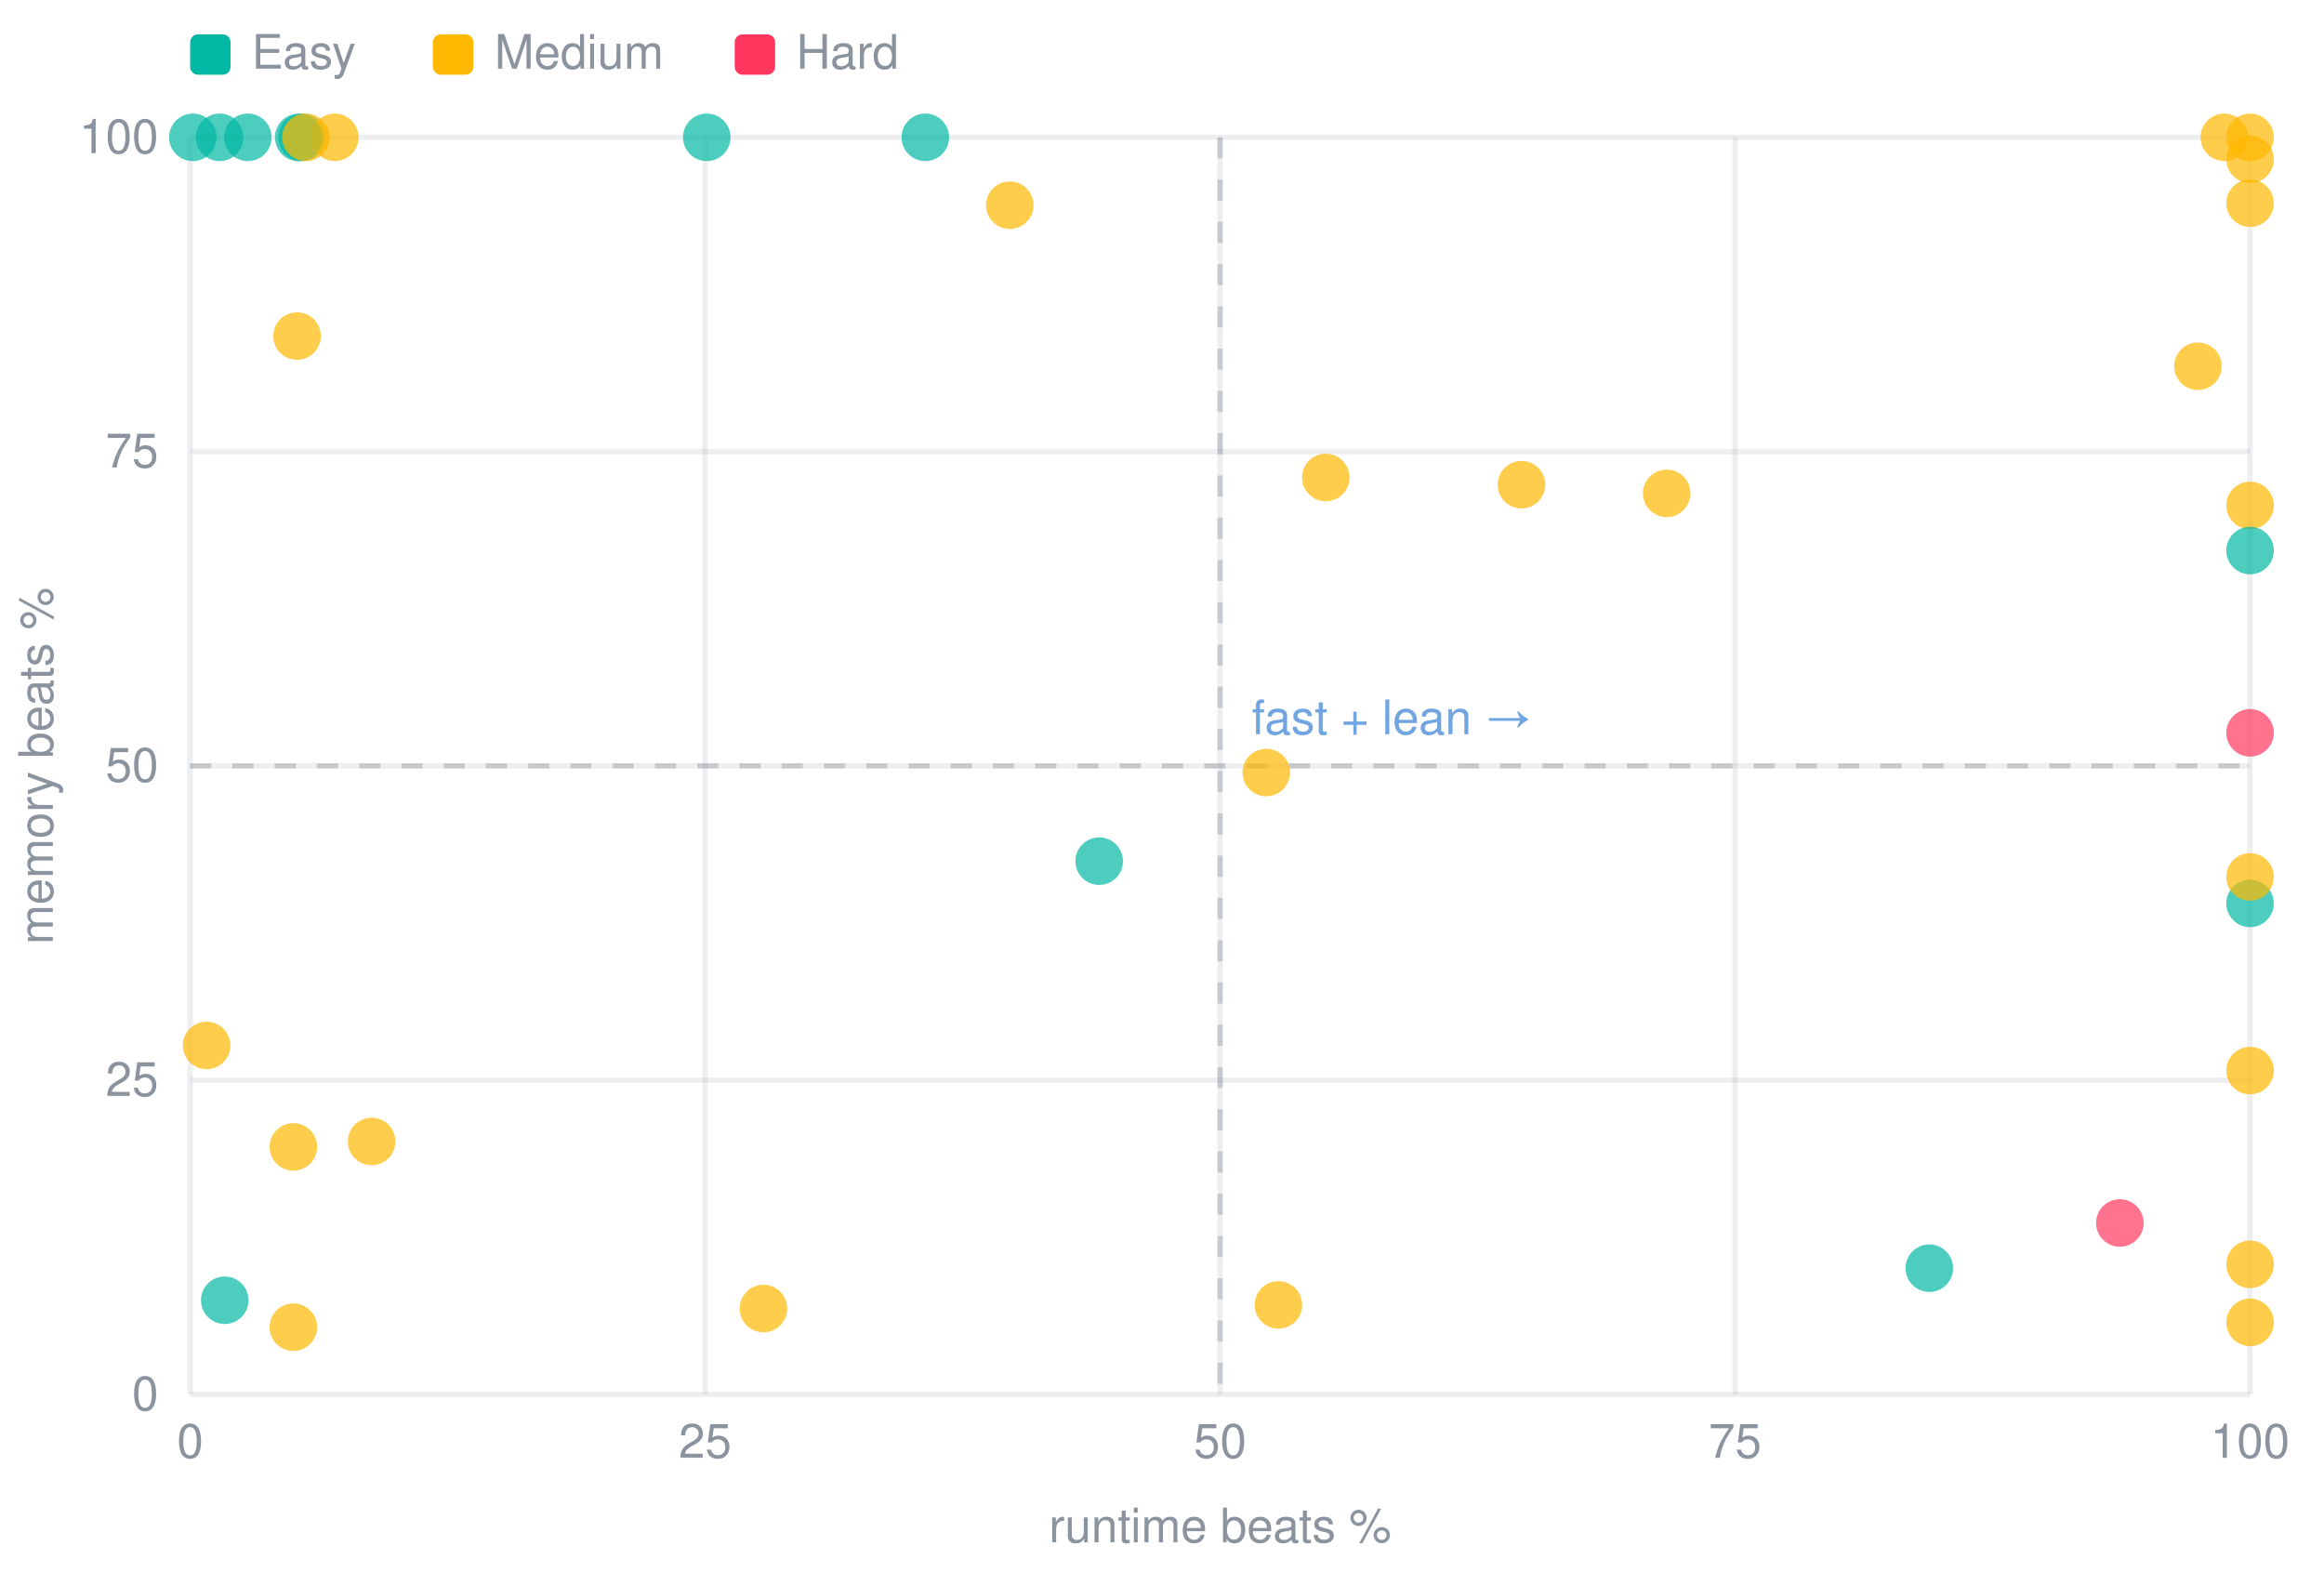
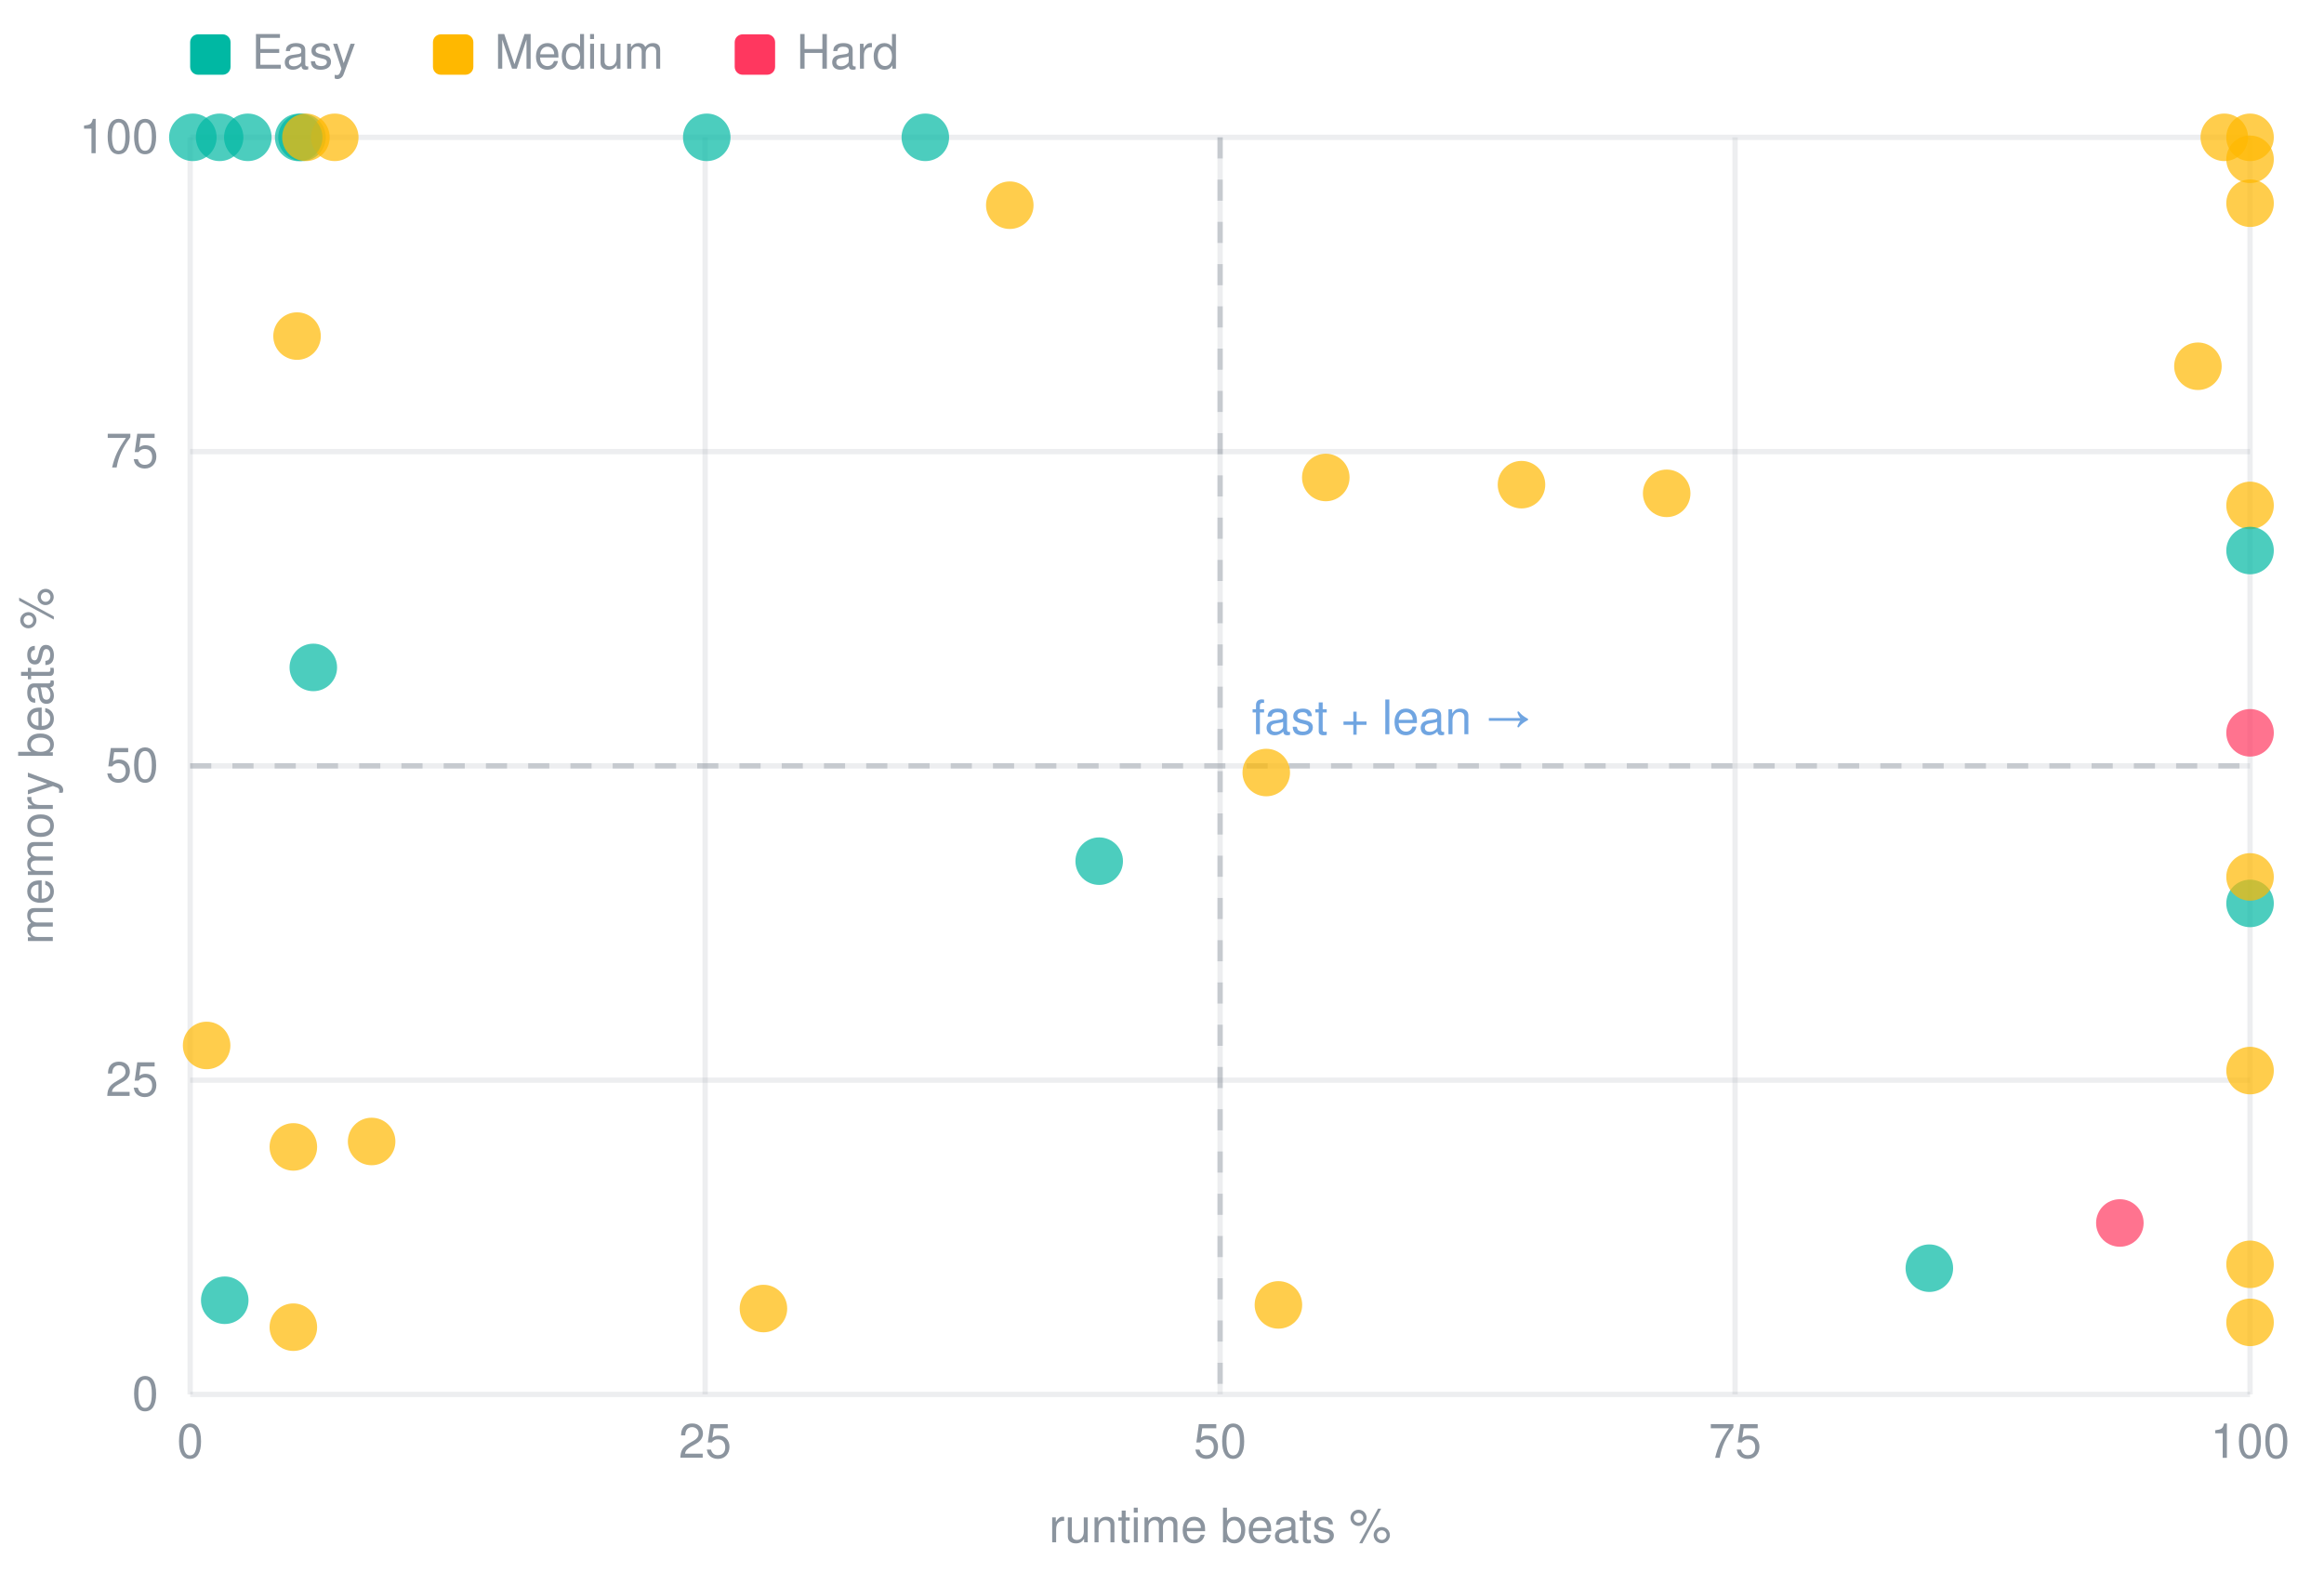
<svg xmlns="http://www.w3.org/2000/svg" viewBox="0 0 440 300" width="440" height="300" role="img" font-family="system-ui, -apple-system, Segoe UI, Helvetica, Arial, sans-serif">
  <line x1="36" y1="26" x2="36" y2="264" stroke="#8b949e" stroke-width="1" opacity="0.16" />
  <line x1="36" y1="264" x2="426" y2="264" stroke="#8b949e" stroke-width="1" opacity="0.16" />
  <text x="36" y="276" font-size="9" fill="#8b949e" text-anchor="middle" font-weight="normal" opacity="1">0</text>
  <text x="30" y="267" font-size="9" fill="#8b949e" text-anchor="end" font-weight="normal" opacity="1">0</text>
  <line x1="133.5" y1="26" x2="133.5" y2="264" stroke="#8b949e" stroke-width="1" opacity="0.16" />
  <line x1="36" y1="204.5" x2="426" y2="204.5" stroke="#8b949e" stroke-width="1" opacity="0.16" />
  <text x="133.5" y="276" font-size="9" fill="#8b949e" text-anchor="middle" font-weight="normal" opacity="1">25</text>
  <text x="30" y="207.5" font-size="9" fill="#8b949e" text-anchor="end" font-weight="normal" opacity="1">25</text>
  <line x1="231" y1="26" x2="231" y2="264" stroke="#8b949e" stroke-width="1" opacity="0.16" />
  <line x1="36" y1="145" x2="426" y2="145" stroke="#8b949e" stroke-width="1" opacity="0.16" />
  <text x="231" y="276" font-size="9" fill="#8b949e" text-anchor="middle" font-weight="normal" opacity="1">50</text>
  <text x="30" y="148" font-size="9" fill="#8b949e" text-anchor="end" font-weight="normal" opacity="1">50</text>
  <line x1="328.5" y1="26" x2="328.5" y2="264" stroke="#8b949e" stroke-width="1" opacity="0.16" />
  <line x1="36" y1="85.5" x2="426" y2="85.5" stroke="#8b949e" stroke-width="1" opacity="0.16" />
  <text x="328.5" y="276" font-size="9" fill="#8b949e" text-anchor="middle" font-weight="normal" opacity="1">75</text>
  <text x="30" y="88.5" font-size="9" fill="#8b949e" text-anchor="end" font-weight="normal" opacity="1">75</text>
  <line x1="426" y1="26" x2="426" y2="264" stroke="#8b949e" stroke-width="1" opacity="0.16" />
  <line x1="36" y1="26" x2="426" y2="26" stroke="#8b949e" stroke-width="1" opacity="0.16" />
  <text x="426" y="276" font-size="9" fill="#8b949e" text-anchor="middle" font-weight="normal" opacity="1">100</text>
  <text x="30" y="29" font-size="9" fill="#8b949e" text-anchor="end" font-weight="normal" opacity="1">100</text>
  <line x1="231" y1="26" x2="231" y2="264" stroke="#8b949e" stroke-width="1" opacity="0.4" stroke-dasharray="4 4" />
  <line x1="36" y1="145" x2="426" y2="145" stroke="#8b949e" stroke-width="1" opacity="0.4" stroke-dasharray="4 4" />
  <text x="237" y="139" font-size="9" fill="#4c8eda" text-anchor="start" font-weight="normal" opacity="0.8">fast + lean →</text>
  <circle cx="175.19" cy="26" r="4.5" fill="#00b8a3" opacity="0.7" />
  <circle cx="55.54" cy="251.27" r="4.5" fill="#ffb800" opacity="0.7" />
  <circle cx="39.12" cy="197.93" r="4.5" fill="#ffb800" opacity="0.7" />
  <circle cx="208.11" cy="163.04" r="4.5" fill="#00b8a3" opacity="0.7" />
  <circle cx="36.51" cy="26" r="4.5" fill="#00b8a3" opacity="0.7" />
  <circle cx="426" cy="38.47" r="4.5" fill="#ffb800" opacity="0.7" />
  <circle cx="426" cy="250.36" r="4.5" fill="#ffb800" opacity="0.7" />
  <circle cx="426" cy="239.37" r="4.5" fill="#ffb800" opacity="0.7" />
  <circle cx="426" cy="30.16" r="4.5" fill="#ffb800" opacity="0.7" />
  <circle cx="426" cy="138.74" r="4.5" fill="#ff375f" opacity="0.7" />
  <circle cx="315.55" cy="93.4" r="4.5" fill="#ffb800" opacity="0.7" />
  <circle cx="416.13" cy="69.34" r="4.5" fill="#ffb800" opacity="0.7" />
  <circle cx="41.58" cy="26" r="4.5" fill="#00b8a3" opacity="0.7" />
  <circle cx="426" cy="202.69" r="4.5" fill="#ffb800" opacity="0.7" />
  <circle cx="288.06" cy="91.76" r="4.5" fill="#ffb800" opacity="0.7" />
  <circle cx="426" cy="171.04" r="4.5" fill="#00b8a3" opacity="0.7" />
  <circle cx="144.54" cy="247.74" r="4.5" fill="#ffb800" opacity="0.7" />
  <circle cx="426" cy="166.02" r="4.5" fill="#ffb800" opacity="0.7" />
  <circle cx="242.04" cy="247.05" r="4.5" fill="#ffb800" opacity="0.7" />
  <circle cx="57.18" cy="26" r="4.5" fill="#00b8a3" opacity="0.7" />
  <circle cx="401.35" cy="231.54" r="4.5" fill="#ff375f" opacity="0.7" />
  <circle cx="251.01" cy="90.4" r="4.5" fill="#ffb800" opacity="0.7" />
  <circle cx="63.38" cy="26" r="4.5" fill="#ffb800" opacity="0.7" />
  <circle cx="133.81" cy="26" r="4.5" fill="#00b8a3" opacity="0.7" />
  <circle cx="70.36" cy="216.11" r="4.5" fill="#ffb800" opacity="0.7" />
  <circle cx="365.28" cy="240.1" r="4.5" fill="#00b8a3" opacity="0.7" />
  <circle cx="426" cy="95.69" r="4.5" fill="#ffb800" opacity="0.7" />
+   <circle cx="59.32" cy="126.36" r="4.5" fill="#00b8a3" opacity="0.7" />
  <circle cx="42.55" cy="246.17" r="4.5" fill="#00b8a3" opacity="0.7" />
  <circle cx="55.54" cy="217.14" r="4.5" fill="#ffb800" opacity="0.7" />
  <circle cx="56.55" cy="26.02" r="4.5" fill="#00b8a3" opacity="0.7" />
  <circle cx="239.74" cy="146.26" r="4.5" fill="#ffb800" opacity="0.7" />
  <circle cx="56.24" cy="63.63" r="4.5" fill="#ffb800" opacity="0.7" />
  <circle cx="57.92" cy="26" r="4.5" fill="#ffb800" opacity="0.7" />
  <circle cx="191.18" cy="38.85" r="4.5" fill="#ffb800" opacity="0.7" />
  <circle cx="426" cy="26" r="4.5" fill="#ffb800" opacity="0.7" />
  <circle cx="46.92" cy="26" r="4.5" fill="#00b8a3" opacity="0.7" />
  <circle cx="426" cy="104.23" r="4.5" fill="#00b8a3" opacity="0.7" />
  <circle cx="421.12" cy="26" r="4.5" fill="#ffb800" opacity="0.7" />
  <text x="231" y="292" font-size="9" fill="#8b949e" text-anchor="middle" font-weight="normal" opacity="1">runtime beats %</text>
  <g transform="translate(10 145) rotate(-90)">
    <text x="0" y="0" font-size="9" fill="#8b949e" text-anchor="middle" font-weight="normal" opacity="1">memory beats %</text>
  </g>
  <rect x="36" y="6.5" width="7.65" height="7.65" rx="1.5" fill="#00b8a3" opacity="1" />
  <text x="47.65" y="13" font-size="9" fill="#8b949e" text-anchor="start" font-weight="normal" opacity="1">Easy</text>
  <rect x="81.97" y="6.5" width="7.65" height="7.65" rx="1.5" fill="#ffb800" opacity="1" />
  <text x="93.62" y="13" font-size="9" fill="#8b949e" text-anchor="start" font-weight="normal" opacity="1">Medium</text>
  <rect x="139.1" y="6.5" width="7.65" height="7.65" rx="1.5" fill="#ff375f" opacity="1" />
  <text x="150.75" y="13" font-size="9" fill="#8b949e" text-anchor="start" font-weight="normal" opacity="1">Hard</text>
</svg>
